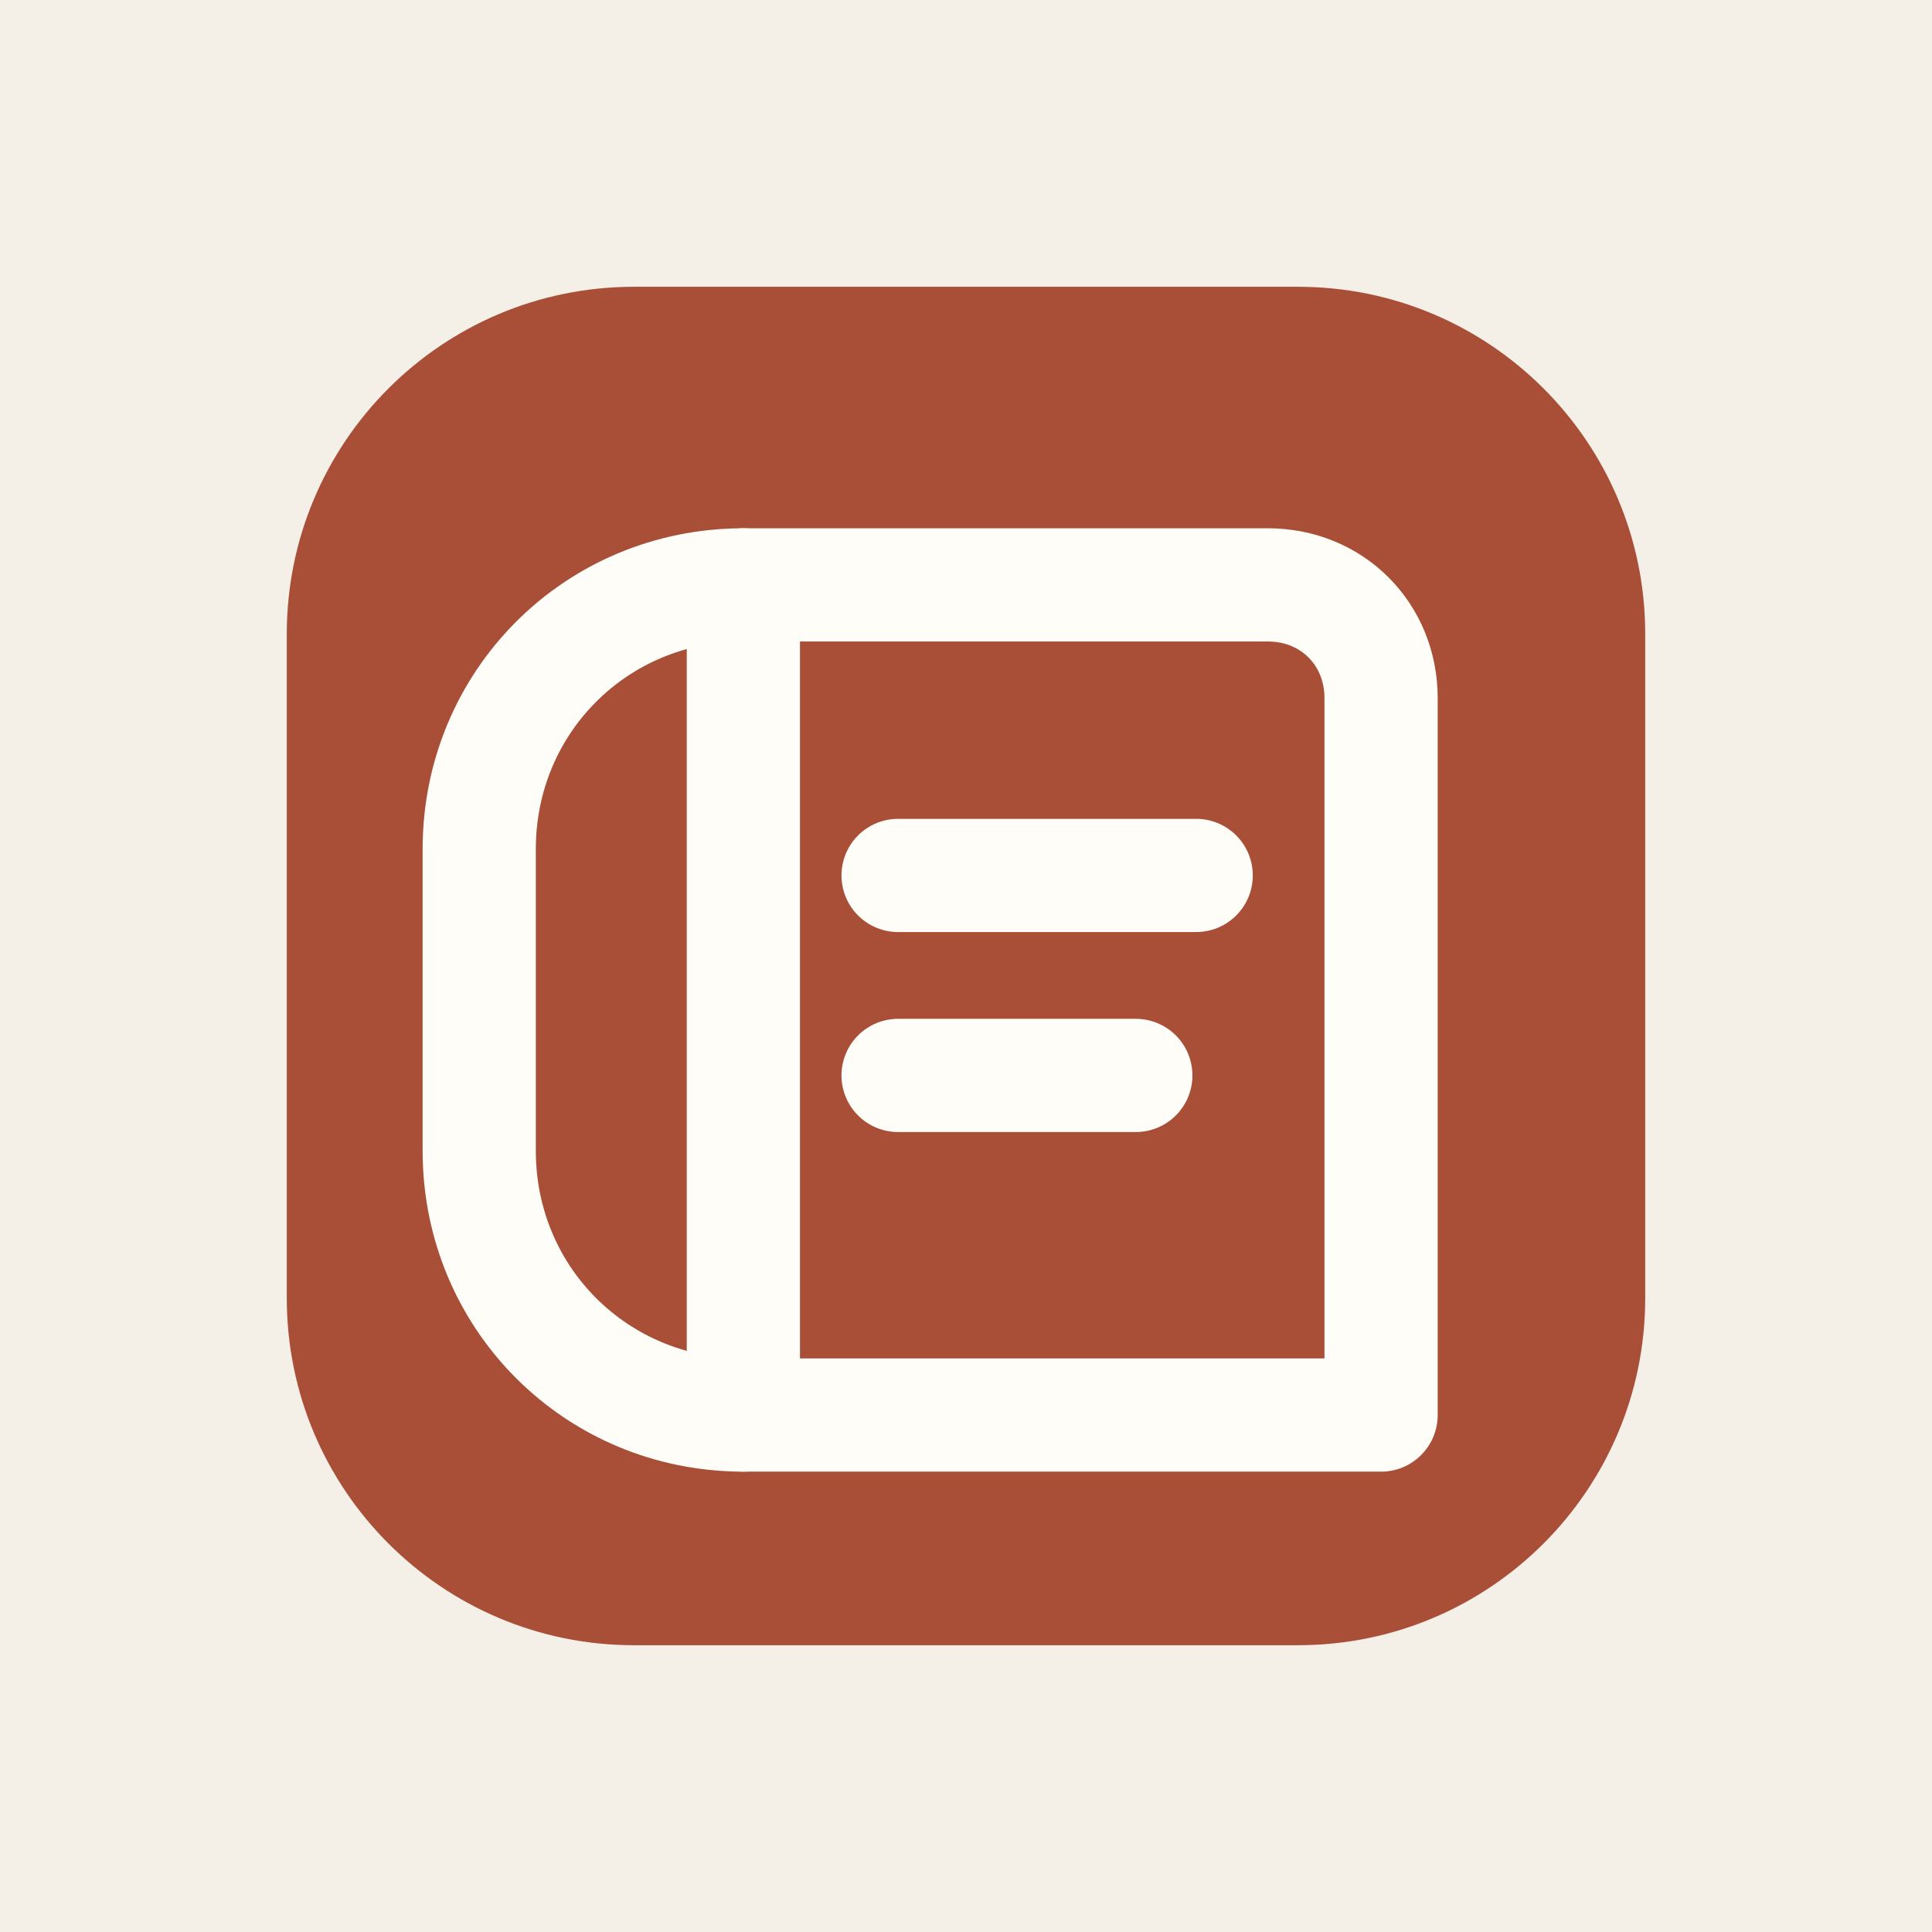
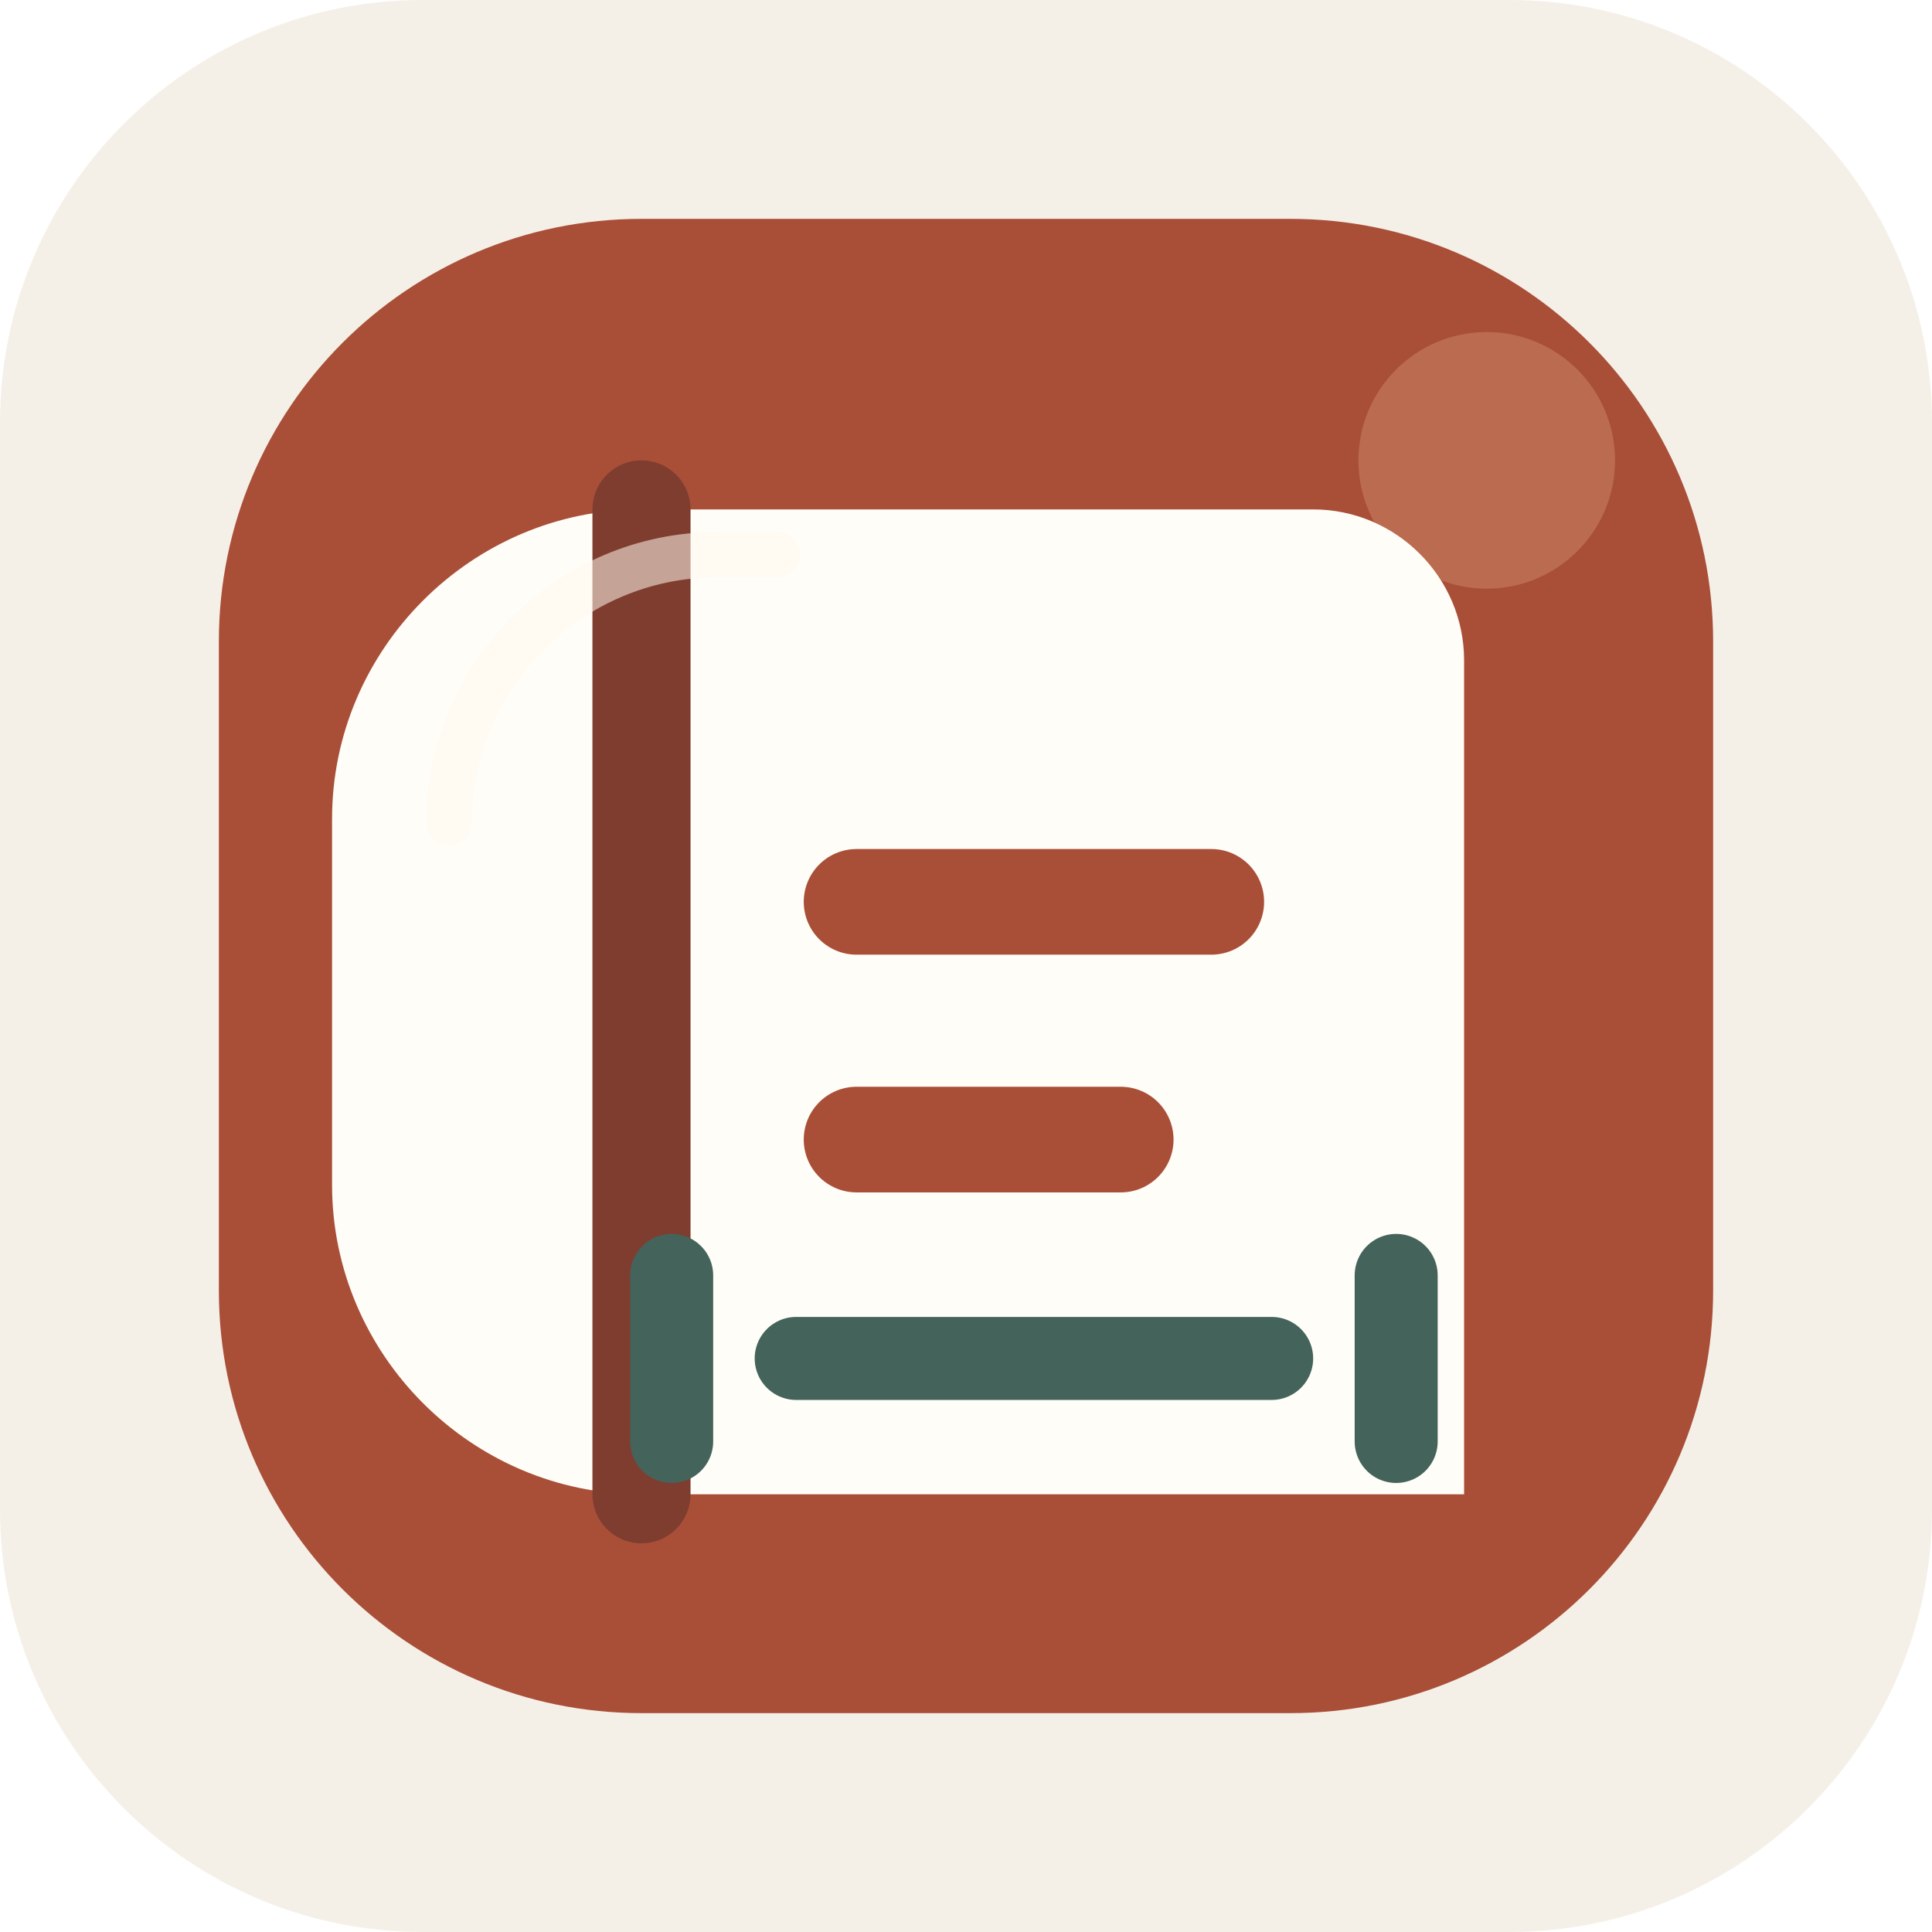
<svg xmlns="http://www.w3.org/2000/svg" viewBox="0 0 512 512">
-   <rect width="512" height="512" fill="#f5f0e7" />
-   <rect x="76" y="76" width="360" height="360" rx="92" fill="#a94f38" />
-   <path d="M197 155h139c17 0 30 13 30 30v190H197c-39 0-70-31-70-70V225c0-39 31-70 70-70Z" fill="none" stroke="#fffdf8" stroke-width="30" stroke-linecap="round" stroke-linejoin="round" />
-   <path d="M197 155v220M238 232h79M238 285h63" fill="none" stroke="#fffdf8" stroke-width="30" stroke-linecap="round" stroke-linejoin="round" />
+   <rect width="512" height="512" rx="112" fill="#f5f0e7" />
+   <rect x="58" y="58" width="396" height="396" rx="112" fill="#a94f38" />
+   <circle cx="394" cy="122" r="34" fill="#c98265" opacity=".55" />
+   <path d="M170 135h178c22 0 40 18 40 40v221H170c-45 0-82-37-82-82v-97c0-45 37-82 82-82Z" fill="#fffdf8" />
+   <path d="M170 135v261" fill="none" stroke="#7f3d2f" stroke-width="26" stroke-linecap="round" />
+   <path d="M227 239h94M227 302h70" fill="none" stroke="#a94f38" stroke-width="28" stroke-linecap="round" />
+   <path d="M211 360h126" fill="none" stroke="#44635b" stroke-width="22" stroke-linecap="round" />
+   <path d="M178 338v44M370 338v44" fill="none" stroke="#44635b" stroke-width="22" stroke-linecap="round" />
+   <path d="M119 218c0-39 32-71 71-71h16" fill="none" stroke="#fff8ec" stroke-width="12" stroke-linecap="round" opacity=".55" />
</svg>
